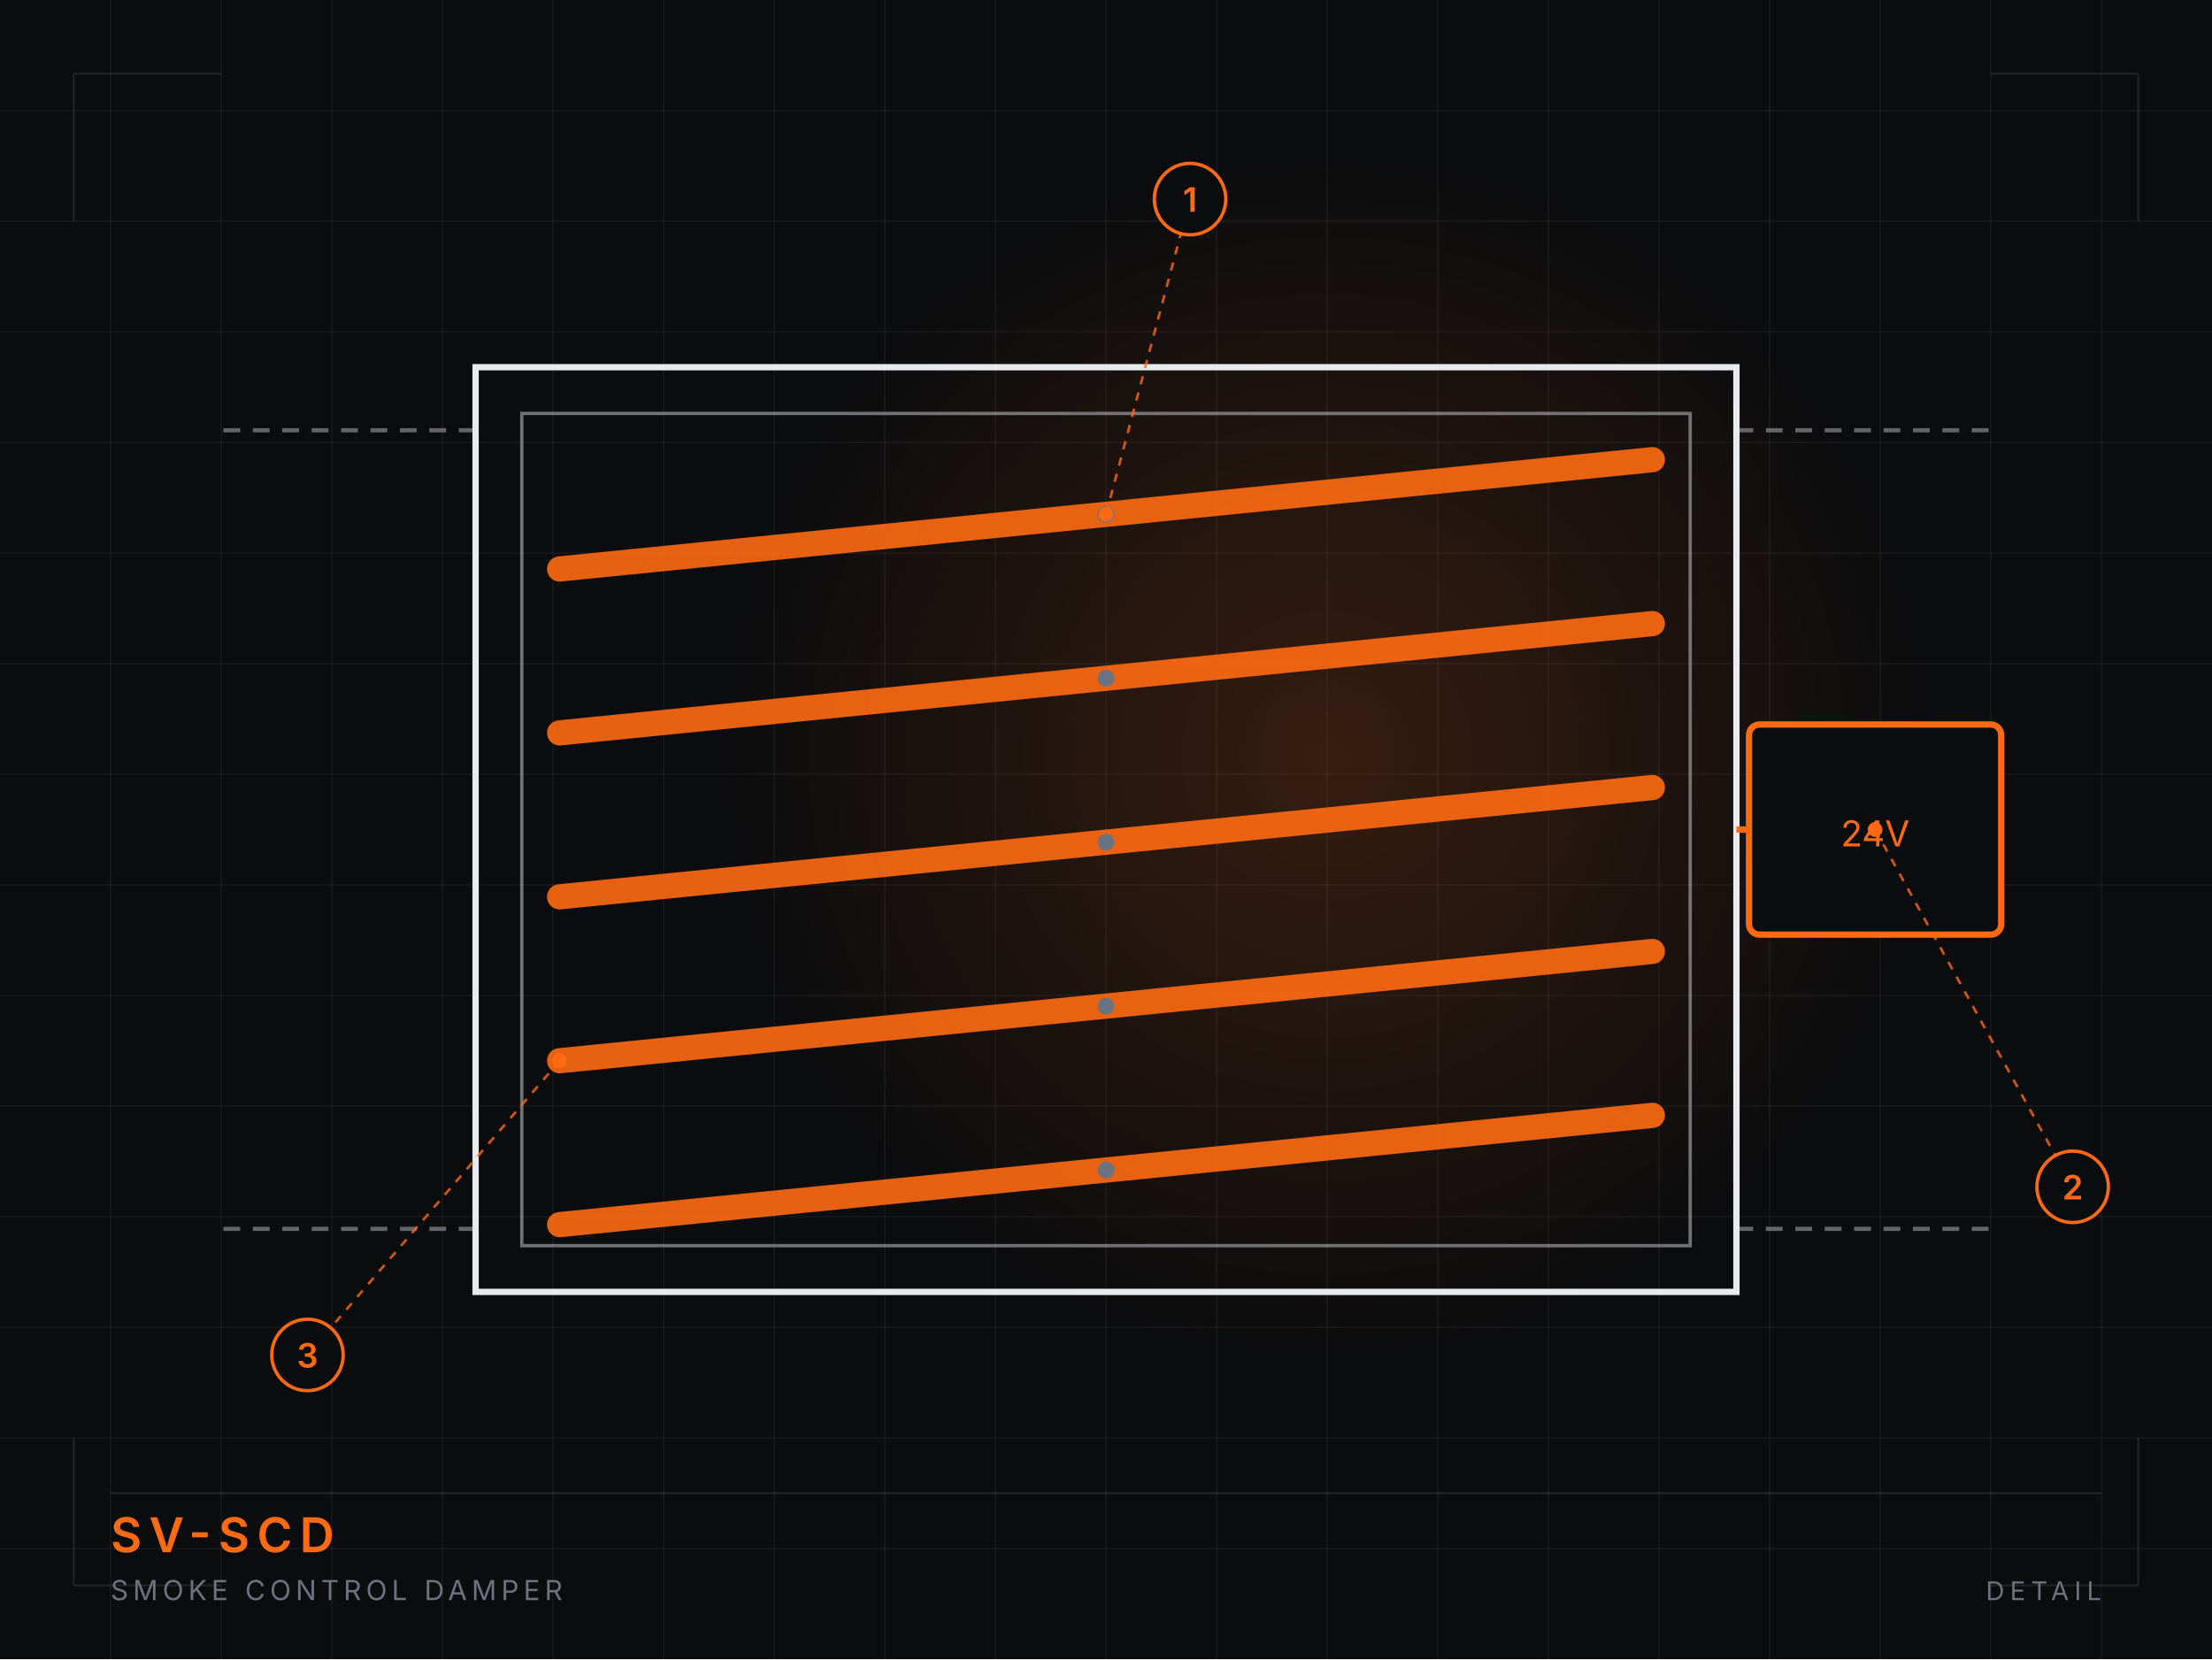
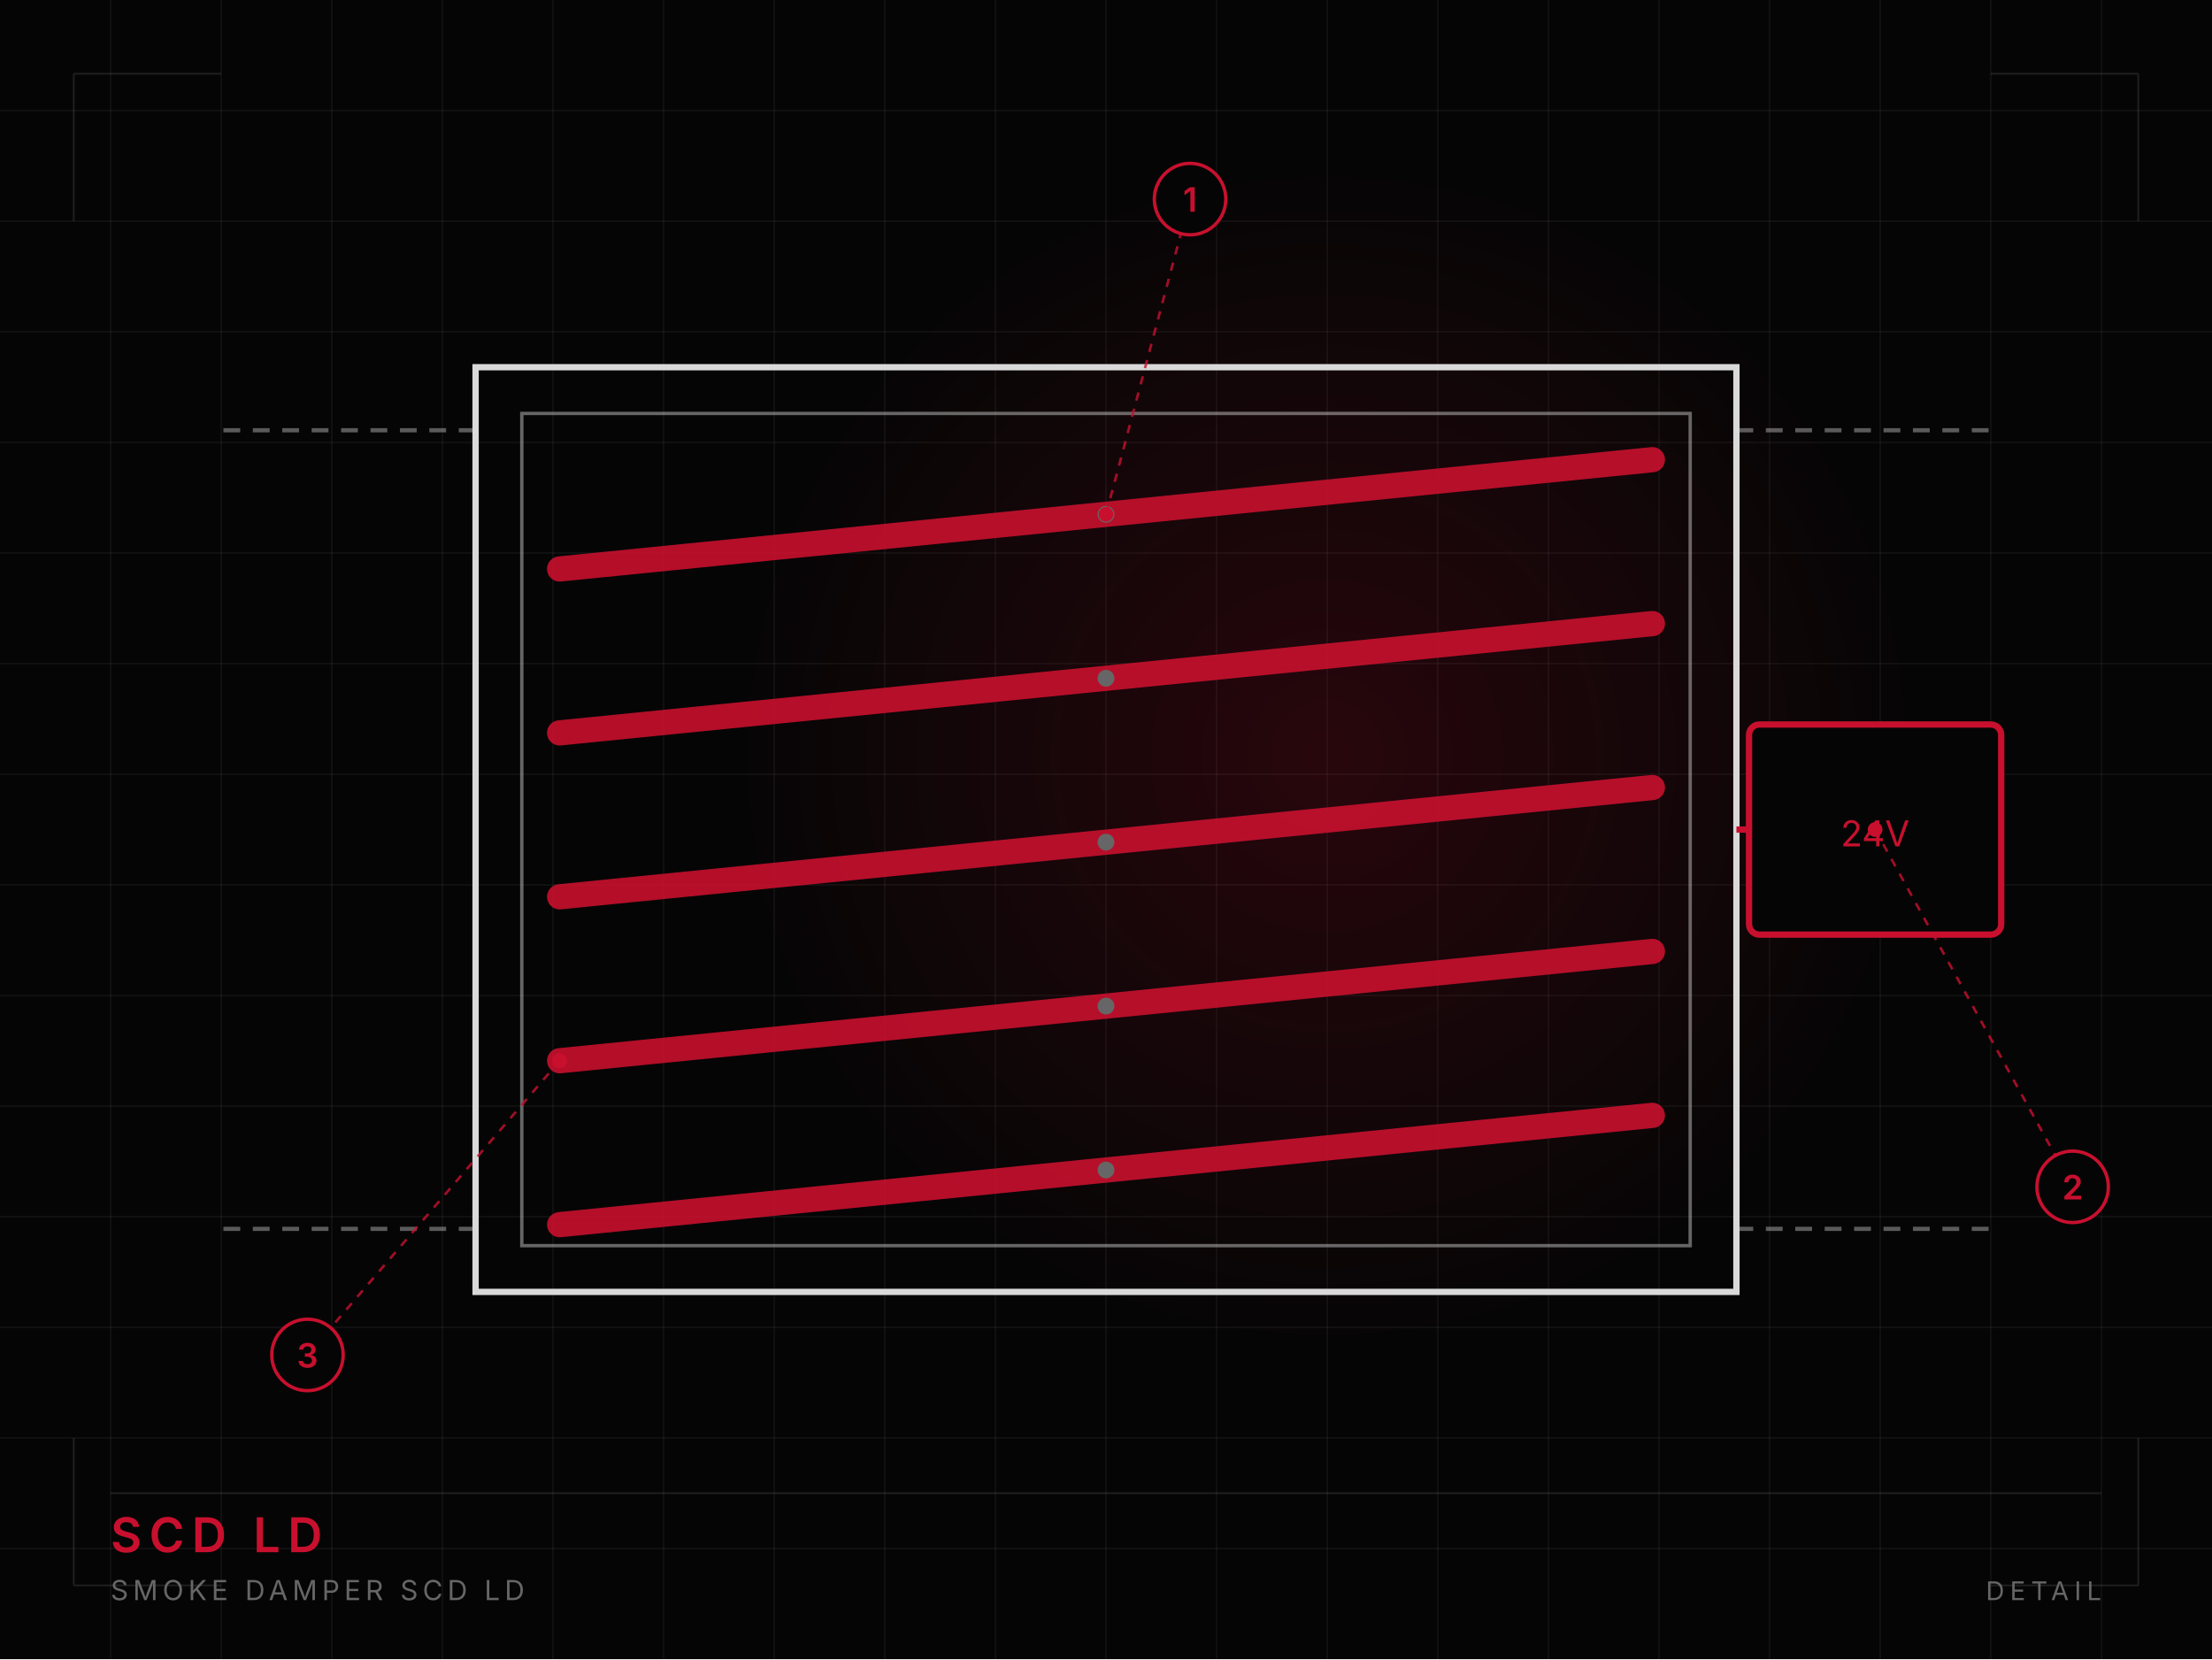
- <svg xmlns="http://www.w3.org/2000/svg" viewBox="0 0 1200 900" width="1200" height="900" role="img" aria-label="SV-SCD detail">
+ <svg xmlns="http://www.w3.org/2000/svg" viewBox="0 0 1200 900" width="1200" height="900" role="img" aria-label="SCD LD detail">
  <defs>
    <radialGradient id="glow">
-       <stop offset="0%" stop-color="#ff6a13" stop-opacity=".18" />
-       <stop offset="100%" stop-color="#ff6a13" stop-opacity="0" />
+       <stop offset="0%" stop-color="#c8102e" stop-opacity=".18" />
+       <stop offset="100%" stop-color="#c8102e" stop-opacity="0" />
    </radialGradient>
  </defs>
-   <rect width="1200" height="900" fill="#0b0c0e" />
+   <rect width="1200" height="900" fill="#050505" />
  <g stroke="#ffffff" stroke-opacity="0.045" stroke-width="1">
    <path d="M60 0V900" />
    <path d="M120 0V900" />
    <path d="M180 0V900" />
    <path d="M240 0V900" />
    <path d="M300 0V900" />
    <path d="M360 0V900" />
    <path d="M420 0V900" />
    <path d="M480 0V900" />
    <path d="M540 0V900" />
    <path d="M600 0V900" />
    <path d="M660 0V900" />
    <path d="M720 0V900" />
    <path d="M780 0V900" />
    <path d="M840 0V900" />
    <path d="M900 0V900" />
    <path d="M960 0V900" />
    <path d="M1020 0V900" />
    <path d="M1080 0V900" />
    <path d="M1140 0V900" />
    <path d="M0 60H1200" />
    <path d="M0 120H1200" />
    <path d="M0 180H1200" />
    <path d="M0 240H1200" />
    <path d="M0 300H1200" />
    <path d="M0 360H1200" />
    <path d="M0 420H1200" />
    <path d="M0 480H1200" />
    <path d="M0 540H1200" />
    <path d="M0 600H1200" />
    <path d="M0 660H1200" />
    <path d="M0 720H1200" />
    <path d="M0 780H1200" />
    <path d="M0 840H1200" />
  </g>
  <g stroke="#ffffff" stroke-opacity="0.10" stroke-width="1">
    <path d="M40 40H120M40 40V120" />
    <path d="M1160 40H1080M1160 40V120" />
    <path d="M40 860H120M40 860V780" />
    <path d="M1160 860H1080M1160 860V780" />
  </g>
  <circle cx="720" cy="410" r="330" fill="url(#glow)" />
-   <text x="60" y="842" fill="#ff6a13" font-family="Barlow Condensed,Inter,sans-serif" font-size="26" font-weight="600" letter-spacing="4">SV-SCD</text>
-   <text x="60" y="868" fill="#6b7280" font-family="Inter,sans-serif" font-size="15" letter-spacing="2.5">SMOKE CONTROL DAMPER</text>
-   <text x="1140" y="868" fill="#6b7280" text-anchor="end" font-family="Inter,sans-serif" font-size="14" letter-spacing="3">DETAIL</text>
+   <text x="60" y="842" fill="#c8102e" font-family="Barlow Condensed,Inter,sans-serif" font-size="26" font-weight="600" letter-spacing="4">SCD LD</text>
+   <text x="60" y="868" fill="#666666" font-family="Inter,sans-serif" font-size="15" letter-spacing="2.5">SMOKE DAMPER SCD LD</text>
+   <text x="1140" y="868" fill="#666666" text-anchor="end" font-family="Inter,sans-serif" font-size="14" letter-spacing="3">DETAIL</text>
  <path d="M60 810H1140" stroke="#ffffff" stroke-opacity="0.10" />
  <g transform="translate(600 450) scale(1.14) translate(-600 -450)">
-     <rect x="300" y="230" width="600" height="440" fill="none" stroke="#e8eaed" stroke-width="3" />
-     <rect x="322" y="252" width="556" height="396" fill="none" stroke="#e8eaed" stroke-opacity=".45" stroke-width="1.6" />
-     <path d="M180 260H300M180 640H300" stroke="#e8eaed" stroke-opacity=".4" stroke-width="2" stroke-dasharray="8 6" />
-     <path d="M900 260H1020M900 640H1020" stroke="#e8eaed" stroke-opacity=".4" stroke-width="2" stroke-dasharray="8 6" />
-     <path d="M340 326L860 274" stroke="#ff6a13" stroke-width="12" stroke-linecap="round" opacity=".9" />
-     <circle cx="600" cy="300" r="4" fill="#6b7280" />
-     <path d="M340 404L860 352" stroke="#ff6a13" stroke-width="12" stroke-linecap="round" opacity=".9" />
-     <circle cx="600" cy="378" r="4" fill="#6b7280" />
-     <path d="M340 482L860 430" stroke="#ff6a13" stroke-width="12" stroke-linecap="round" opacity=".9" />
-     <circle cx="600" cy="456" r="4" fill="#6b7280" />
-     <path d="M340 560L860 508" stroke="#ff6a13" stroke-width="12" stroke-linecap="round" opacity=".9" />
-     <circle cx="600" cy="534" r="4" fill="#6b7280" />
-     <path d="M340 638L860 586" stroke="#ff6a13" stroke-width="12" stroke-linecap="round" opacity=".9" />
-     <circle cx="600" cy="612" r="4" fill="#6b7280" />
-     <rect x="906" y="400" width="120" height="100" rx="5" fill="#0b0c0e" stroke="#ff6a13" stroke-width="3" />
-     <path d="M900 450H906" stroke="#ff6a13" stroke-width="3" />
-     <text x="966" y="458" text-anchor="middle" fill="#ff6a13" font-family="Inter,sans-serif" font-size="17">24V</text>
+     <rect x="300" y="230" width="600" height="440" fill="none" stroke="#d9d9d9" stroke-width="3" />
+     <rect x="322" y="252" width="556" height="396" fill="none" stroke="#d9d9d9" stroke-opacity=".45" stroke-width="1.6" />
+     <path d="M180 260H300M180 640H300" stroke="#d9d9d9" stroke-opacity=".4" stroke-width="2" stroke-dasharray="8 6" />
+     <path d="M900 260H1020M900 640H1020" stroke="#d9d9d9" stroke-opacity=".4" stroke-width="2" stroke-dasharray="8 6" />
+     <path d="M340 326L860 274" stroke="#c8102e" stroke-width="12" stroke-linecap="round" opacity=".9" />
+     <circle cx="600" cy="300" r="4" fill="#666666" />
+     <path d="M340 404L860 352" stroke="#c8102e" stroke-width="12" stroke-linecap="round" opacity=".9" />
+     <circle cx="600" cy="378" r="4" fill="#666666" />
+     <path d="M340 482L860 430" stroke="#c8102e" stroke-width="12" stroke-linecap="round" opacity=".9" />
+     <circle cx="600" cy="456" r="4" fill="#666666" />
+     <path d="M340 560L860 508" stroke="#c8102e" stroke-width="12" stroke-linecap="round" opacity=".9" />
+     <circle cx="600" cy="534" r="4" fill="#666666" />
+     <path d="M340 638L860 586" stroke="#c8102e" stroke-width="12" stroke-linecap="round" opacity=".9" />
+     <circle cx="600" cy="612" r="4" fill="#666666" />
+     <rect x="906" y="400" width="120" height="100" rx="5" fill="#050505" stroke="#c8102e" stroke-width="3" />
+     <path d="M900 450H906" stroke="#c8102e" stroke-width="3" />
+     <text x="966" y="458" text-anchor="middle" fill="#c8102e" font-family="Inter,sans-serif" font-size="17">24V</text>
    <g>
-       <path d="M600 300L640 150" stroke="#ff6a13" stroke-width="1.2" stroke-dasharray="4 4" opacity=".8" />
-       <circle cx="640" cy="150" r="17" fill="#0b0c0e" stroke="#ff6a13" stroke-width="1.6" />
-       <text x="640" y="156" text-anchor="middle" fill="#ff6a13" font-family="Inter,sans-serif" font-size="16" font-weight="600">1</text>
-       <circle cx="600" cy="300" r="3.5" fill="#ff6a13" />
+       <path d="M600 300L640 150" stroke="#c8102e" stroke-width="1.2" stroke-dasharray="4 4" opacity=".8" />
+       <circle cx="640" cy="150" r="17" fill="#050505" stroke="#c8102e" stroke-width="1.6" />
+       <text x="640" y="156" text-anchor="middle" fill="#c8102e" font-family="Inter,sans-serif" font-size="16" font-weight="600">1</text>
+       <circle cx="600" cy="300" r="3.5" fill="#c8102e" />
    </g>
    <g>
-       <path d="M966 450L1060 620" stroke="#ff6a13" stroke-width="1.2" stroke-dasharray="4 4" opacity=".8" />
-       <circle cx="1060" cy="620" r="17" fill="#0b0c0e" stroke="#ff6a13" stroke-width="1.6" />
-       <text x="1060" y="626" text-anchor="middle" fill="#ff6a13" font-family="Inter,sans-serif" font-size="16" font-weight="600">2</text>
-       <circle cx="966" cy="450" r="3.5" fill="#ff6a13" />
+       <path d="M966 450L1060 620" stroke="#c8102e" stroke-width="1.2" stroke-dasharray="4 4" opacity=".8" />
+       <circle cx="1060" cy="620" r="17" fill="#050505" stroke="#c8102e" stroke-width="1.6" />
+       <text x="1060" y="626" text-anchor="middle" fill="#c8102e" font-family="Inter,sans-serif" font-size="16" font-weight="600">2</text>
+       <circle cx="966" cy="450" r="3.5" fill="#c8102e" />
    </g>
    <g>
-       <path d="M340 560L220 700" stroke="#ff6a13" stroke-width="1.2" stroke-dasharray="4 4" opacity=".8" />
-       <circle cx="220" cy="700" r="17" fill="#0b0c0e" stroke="#ff6a13" stroke-width="1.6" />
-       <text x="220" y="706" text-anchor="middle" fill="#ff6a13" font-family="Inter,sans-serif" font-size="16" font-weight="600">3</text>
-       <circle cx="340" cy="560" r="3.5" fill="#ff6a13" />
+       <path d="M340 560L220 700" stroke="#c8102e" stroke-width="1.2" stroke-dasharray="4 4" opacity=".8" />
+       <circle cx="220" cy="700" r="17" fill="#050505" stroke="#c8102e" stroke-width="1.6" />
+       <text x="220" y="706" text-anchor="middle" fill="#c8102e" font-family="Inter,sans-serif" font-size="16" font-weight="600">3</text>
+       <circle cx="340" cy="560" r="3.5" fill="#c8102e" />
    </g>
  </g>
</svg>
